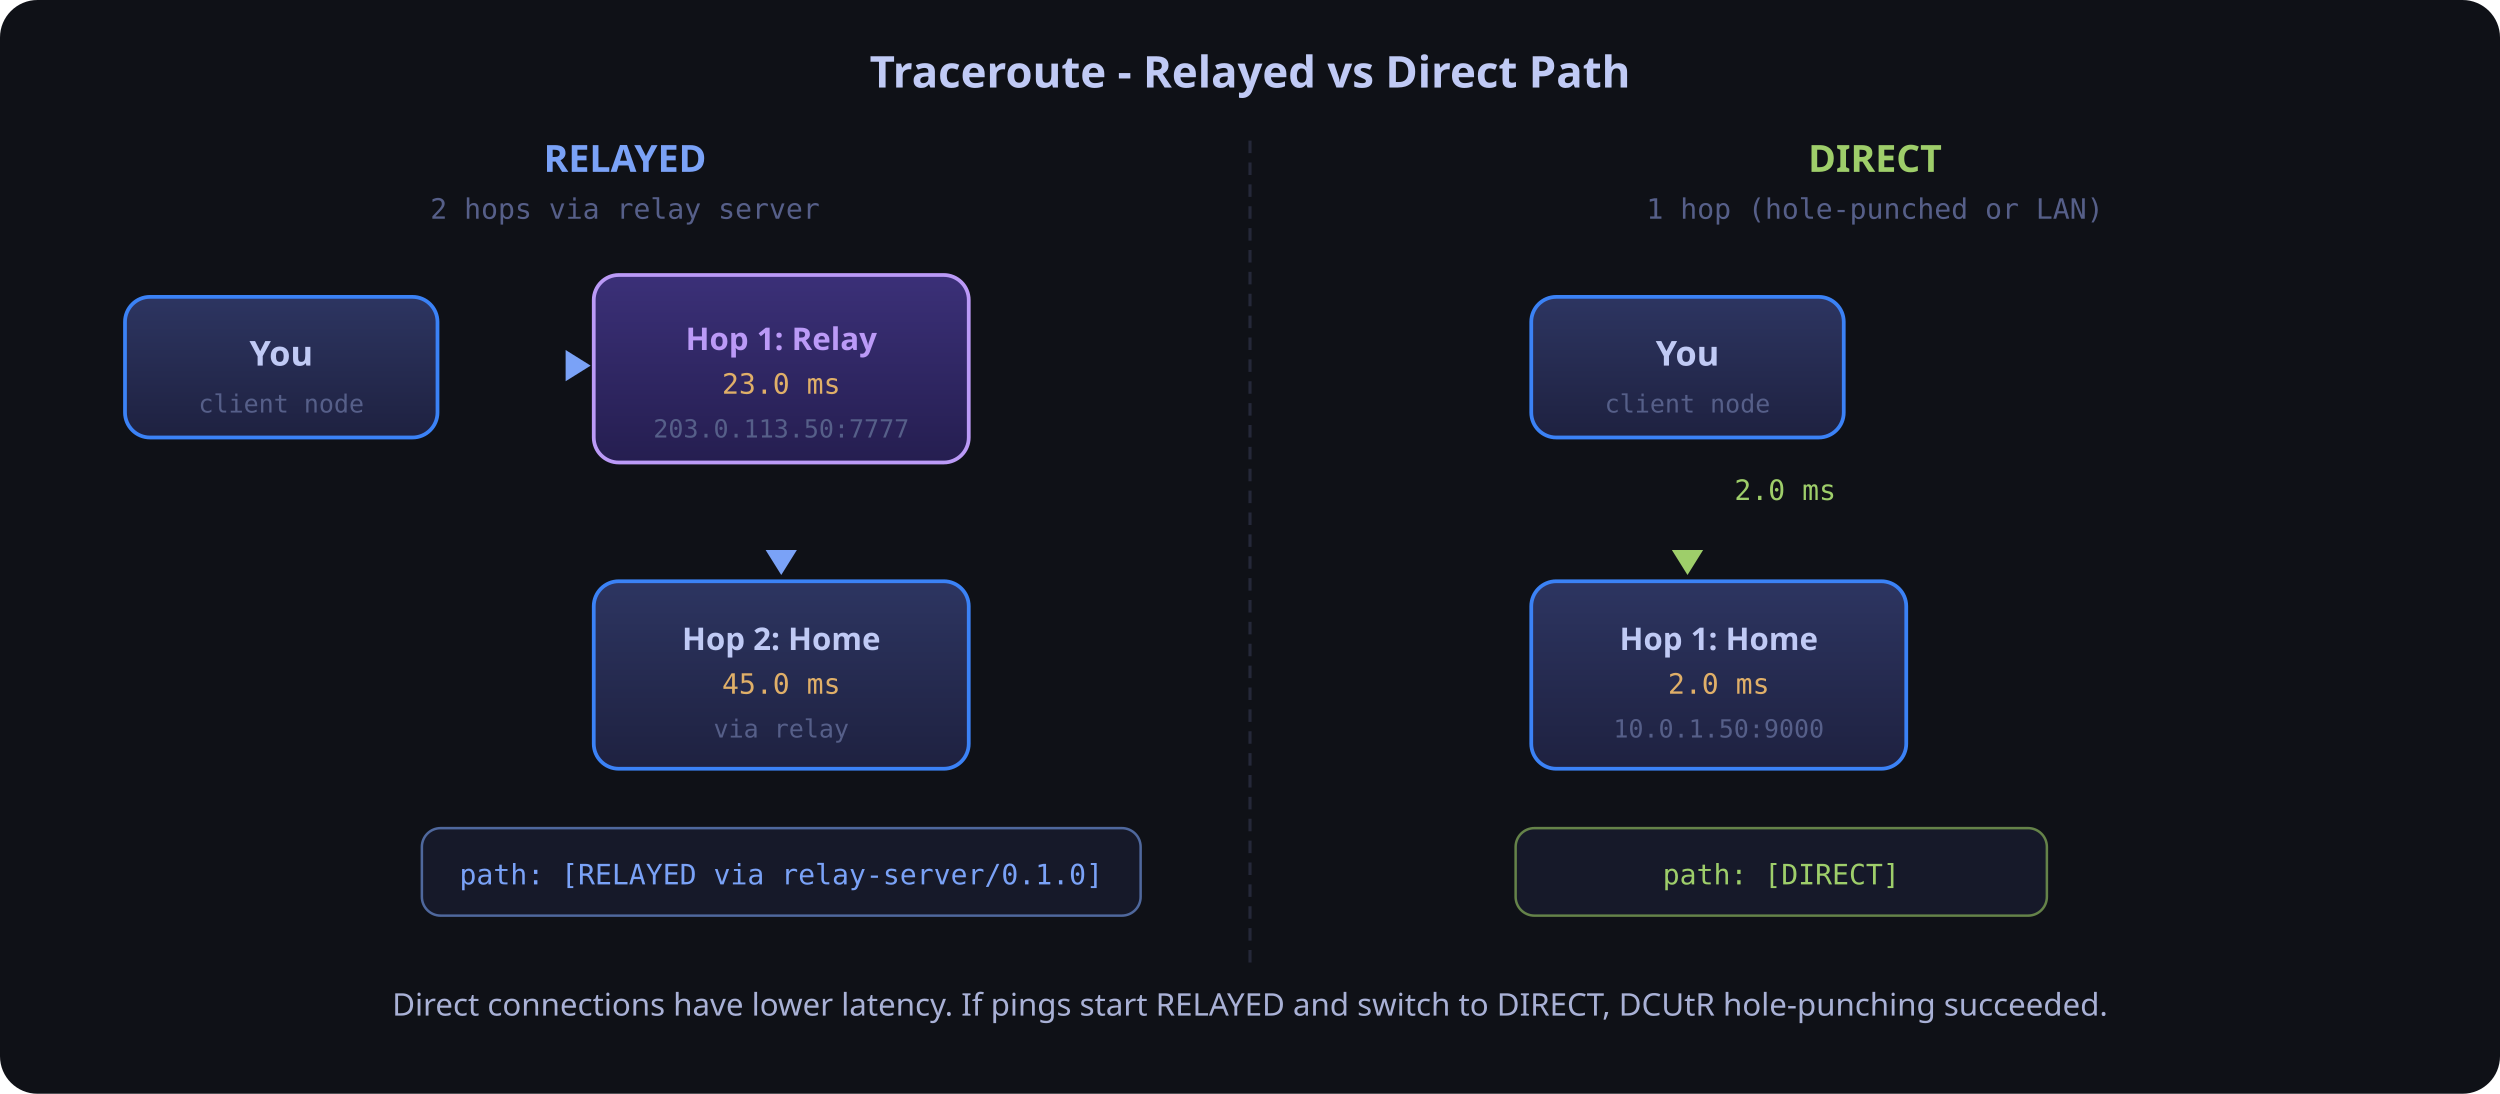
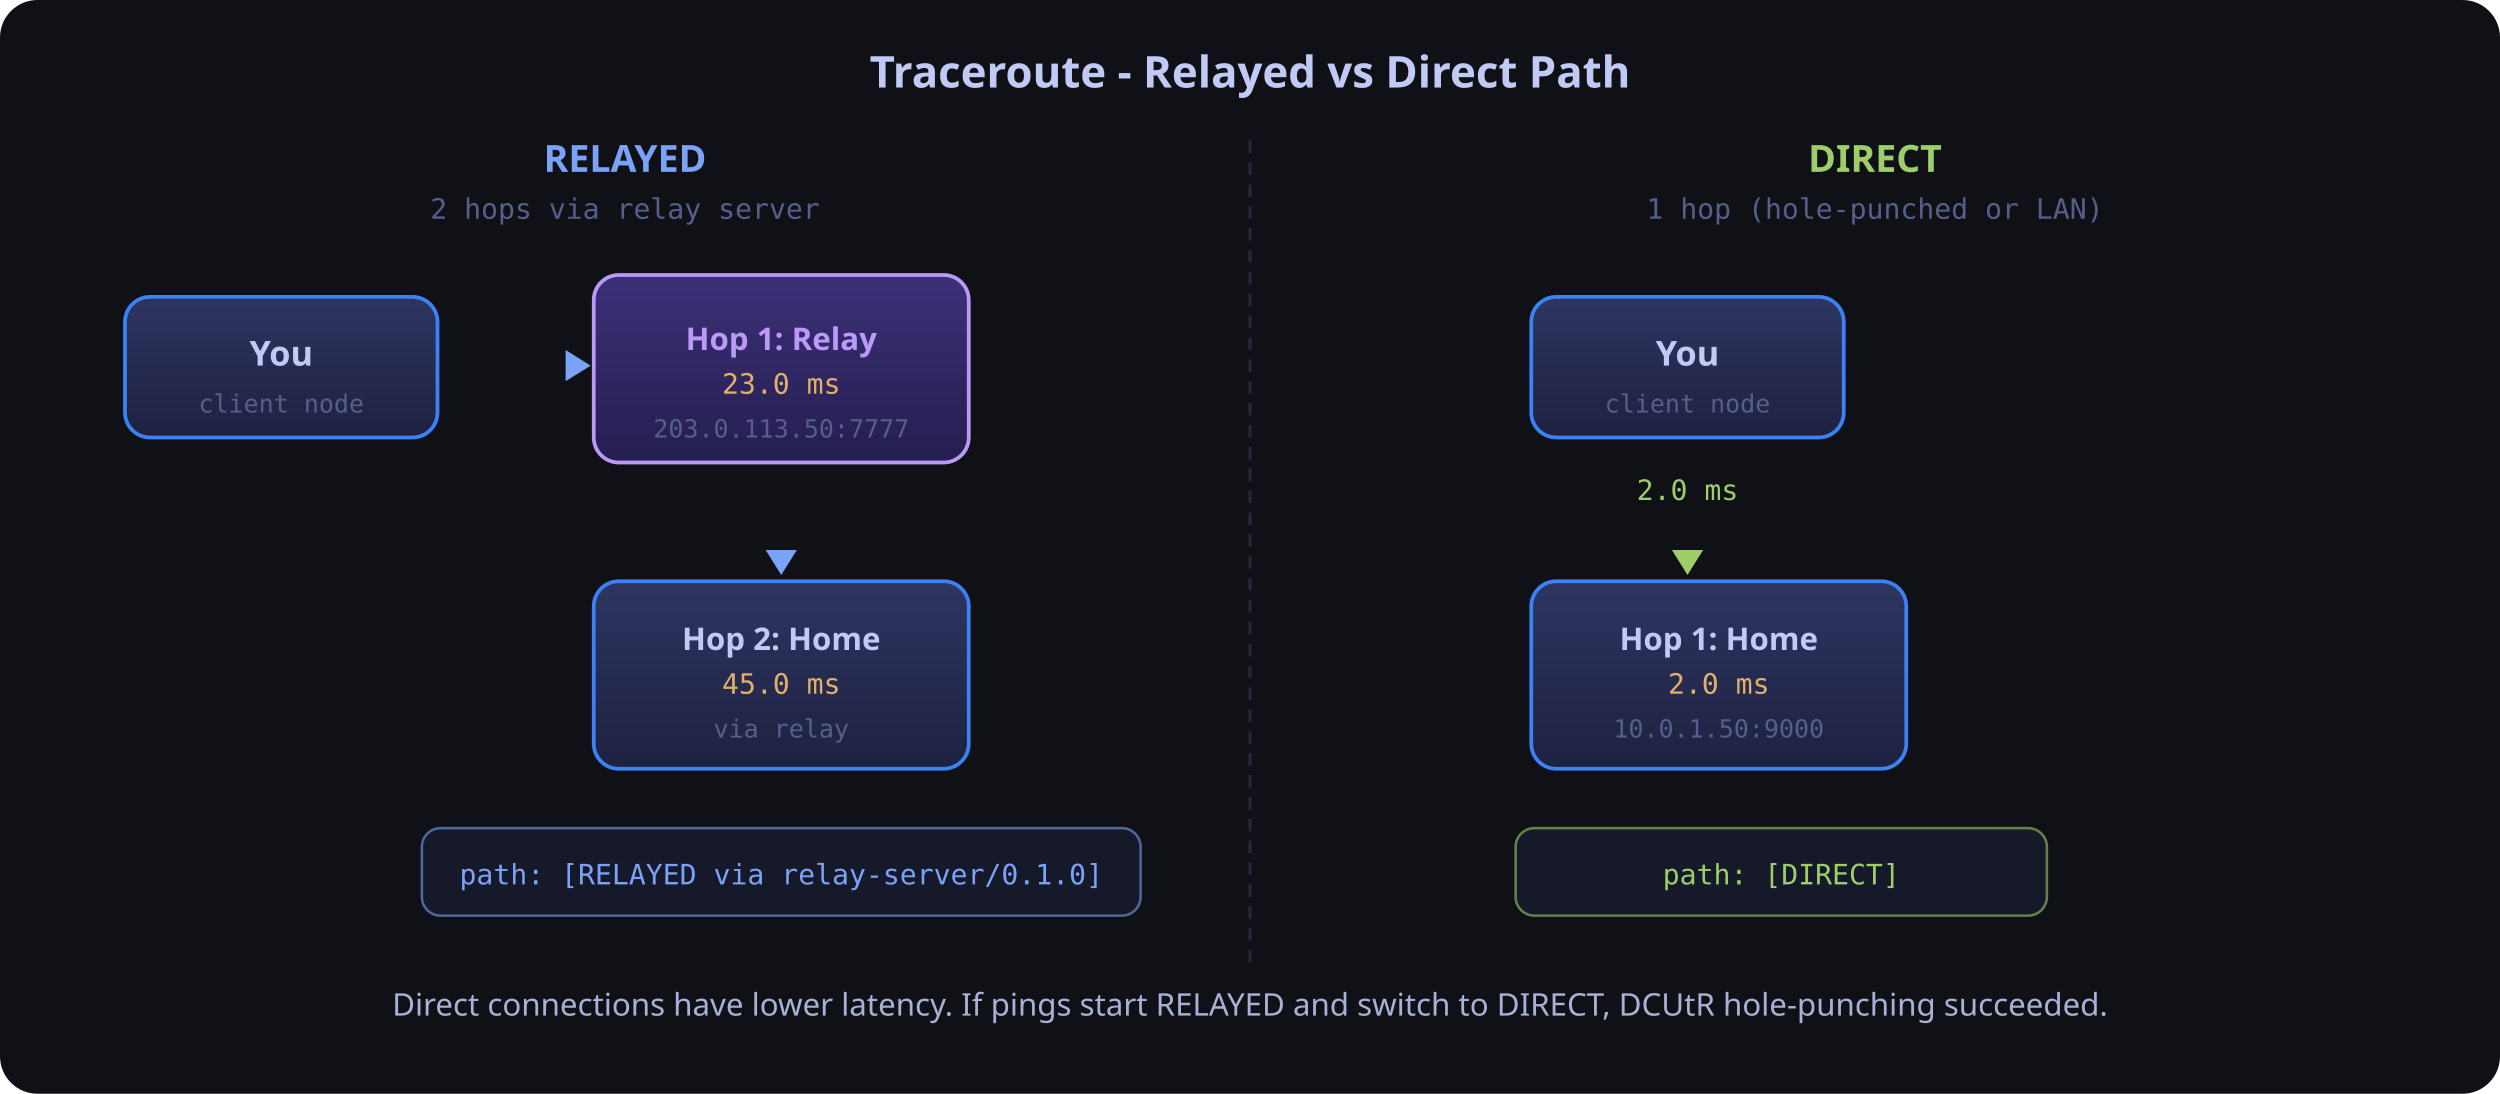
<svg xmlns="http://www.w3.org/2000/svg" viewBox="0 0 800 350" width="800" height="350">
  <defs>
    <linearGradient id="nodeFill" x1="0%" y1="0%" x2="0%" y2="100%">
      <stop offset="0%" style="stop-color:#2d3561;stop-opacity:1" />
      <stop offset="100%" style="stop-color:#1e2140;stop-opacity:1" />
    </linearGradient>
    <linearGradient id="relayFill" x1="0%" y1="0%" x2="0%" y2="100%">
      <stop offset="0%" style="stop-color:#3b3078;stop-opacity:1" />
      <stop offset="100%" style="stop-color:#251e50;stop-opacity:1" />
    </linearGradient>
    <filter id="glow">
      <feGaussianBlur stdDeviation="2" result="coloredBlur" />
      <feMerge>
        <feMergeNode in="coloredBlur" />
        <feMergeNode in="SourceGraphic" />
      </feMerge>
    </filter>
  </defs>
  <rect width="800" height="350" rx="12" fill="#0f1117" />
  <text x="400" y="28" font-family="system-ui, sans-serif" font-size="14" fill="#c0caf5" text-anchor="middle" font-weight="600">Traceroute - Relayed vs Direct Path</text>
  <line x1="400" y1="45" x2="400" y2="310" stroke="#565f89" stroke-width="1" stroke-dasharray="4,3" opacity="0.3" />
  <text x="200" y="55" font-family="system-ui, sans-serif" font-size="12" fill="#7aa2f7" text-anchor="middle" font-weight="600">RELAYED</text>
  <text x="200" y="70" font-family="SF Mono, monospace" font-size="9" fill="#565f89" text-anchor="middle">2 hops via relay server</text>
  <rect x="40" y="95" width="100" height="45" rx="8" fill="url(#nodeFill)" stroke="#3b82f6" stroke-width="1.2" />
  <text x="90" y="117" font-family="system-ui, sans-serif" font-size="11" fill="#c0caf5" text-anchor="middle" font-weight="600">You</text>
  <text x="90" y="132" font-family="SF Mono, monospace" font-size="8" fill="#565f89" text-anchor="middle">client node</text>
  <line x1="140" y1="117" x2="185" y2="117" stroke="#7aa2f7" stroke-width="2" filter="url(#glow)" />
  <polygon points="181,112 181,122 189,117" fill="#7aa2f7" />
  <rect x="190" y="88" width="120" height="60" rx="8" fill="url(#relayFill)" stroke="#bb9af7" stroke-width="1.2" />
  <text x="250" y="112" font-family="system-ui, sans-serif" font-size="10" fill="#bb9af7" text-anchor="middle" font-weight="600">Hop 1: Relay</text>
  <text x="250" y="126" font-family="SF Mono, monospace" font-size="9" fill="#e0af68" text-anchor="middle">23.0 ms</text>
  <text x="250" y="140" font-family="SF Mono, monospace" font-size="8" fill="#565f89" text-anchor="middle">203.0.113.50:7777</text>
  <line x1="250" y1="148" x2="250" y2="180" stroke="#7aa2f7" stroke-width="2" filter="url(#glow)" />
  <polygon points="245,176 255,176 250,184" fill="#7aa2f7" />
  <rect x="190" y="186" width="120" height="60" rx="8" fill="url(#nodeFill)" stroke="#3b82f6" stroke-width="1.2" />
  <text x="250" y="208" font-family="system-ui, sans-serif" font-size="10" fill="#c0caf5" text-anchor="middle" font-weight="600">Hop 2: Home</text>
  <text x="250" y="222" font-family="SF Mono, monospace" font-size="9" fill="#e0af68" text-anchor="middle">45.0 ms</text>
  <text x="250" y="236" font-family="SF Mono, monospace" font-size="8" fill="#565f89" text-anchor="middle">via relay</text>
  <rect x="135" y="265" width="230" height="28" rx="6" fill="#1a1e36" stroke="#7aa2f7" stroke-width="0.8" opacity="0.6" />
  <text x="250" y="283" font-family="SF Mono, monospace" font-size="9" fill="#7aa2f7" text-anchor="middle">path: [RELAYED via relay-server/0.1.0]</text>
  <text x="600" y="55" font-family="system-ui, sans-serif" font-size="12" fill="#9ece6a" text-anchor="middle" font-weight="600">DIRECT</text>
  <text x="600" y="70" font-family="SF Mono, monospace" font-size="9" fill="#565f89" text-anchor="middle">1 hop (hole-punched or LAN)</text>
  <rect x="490" y="95" width="100" height="45" rx="8" fill="url(#nodeFill)" stroke="#3b82f6" stroke-width="1.2" />
  <text x="540" y="117" font-family="system-ui, sans-serif" font-size="11" fill="#c0caf5" text-anchor="middle" font-weight="600">You</text>
  <text x="540" y="132" font-family="SF Mono, monospace" font-size="8" fill="#565f89" text-anchor="middle">client node</text>
  <line x1="540" y1="140" x2="540" y2="180" stroke="#9ece6a" stroke-width="2.5" filter="url(#glow)" />
  <polygon points="535,176 545,176 540,184" fill="#9ece6a" />
-   <text x="555" y="160" font-family="SF Mono, monospace" font-size="9" fill="#9ece6a">2.0 ms</text>
+   <text x="540" y="160" font-family="SF Mono, monospace" font-size="9" fill="#9ece6a" text-anchor="middle">2.0 ms</text>
  <rect x="490" y="186" width="120" height="60" rx="8" fill="url(#nodeFill)" stroke="#3b82f6" stroke-width="1.2" />
  <text x="550" y="208" font-family="system-ui, sans-serif" font-size="10" fill="#c0caf5" text-anchor="middle" font-weight="600">Hop 1: Home</text>
  <text x="550" y="222" font-family="SF Mono, monospace" font-size="9" fill="#e0af68" text-anchor="middle">2.0 ms</text>
  <text x="550" y="236" font-family="SF Mono, monospace" font-size="8" fill="#565f89" text-anchor="middle">10.0.1.50:9000</text>
  <rect x="485" y="265" width="170" height="28" rx="6" fill="#1a1e36" stroke="#9ece6a" stroke-width="0.8" opacity="0.6" />
  <text x="570" y="283" font-family="SF Mono, monospace" font-size="9" fill="#9ece6a" text-anchor="middle">path: [DIRECT]</text>
  <text x="400" y="325" font-family="system-ui, sans-serif" font-size="10" fill="#a9b1d6" text-anchor="middle">Direct connections have lower latency. If pings start RELAYED and switch to DIRECT, DCUtR hole-punching succeeded.</text>
</svg>
